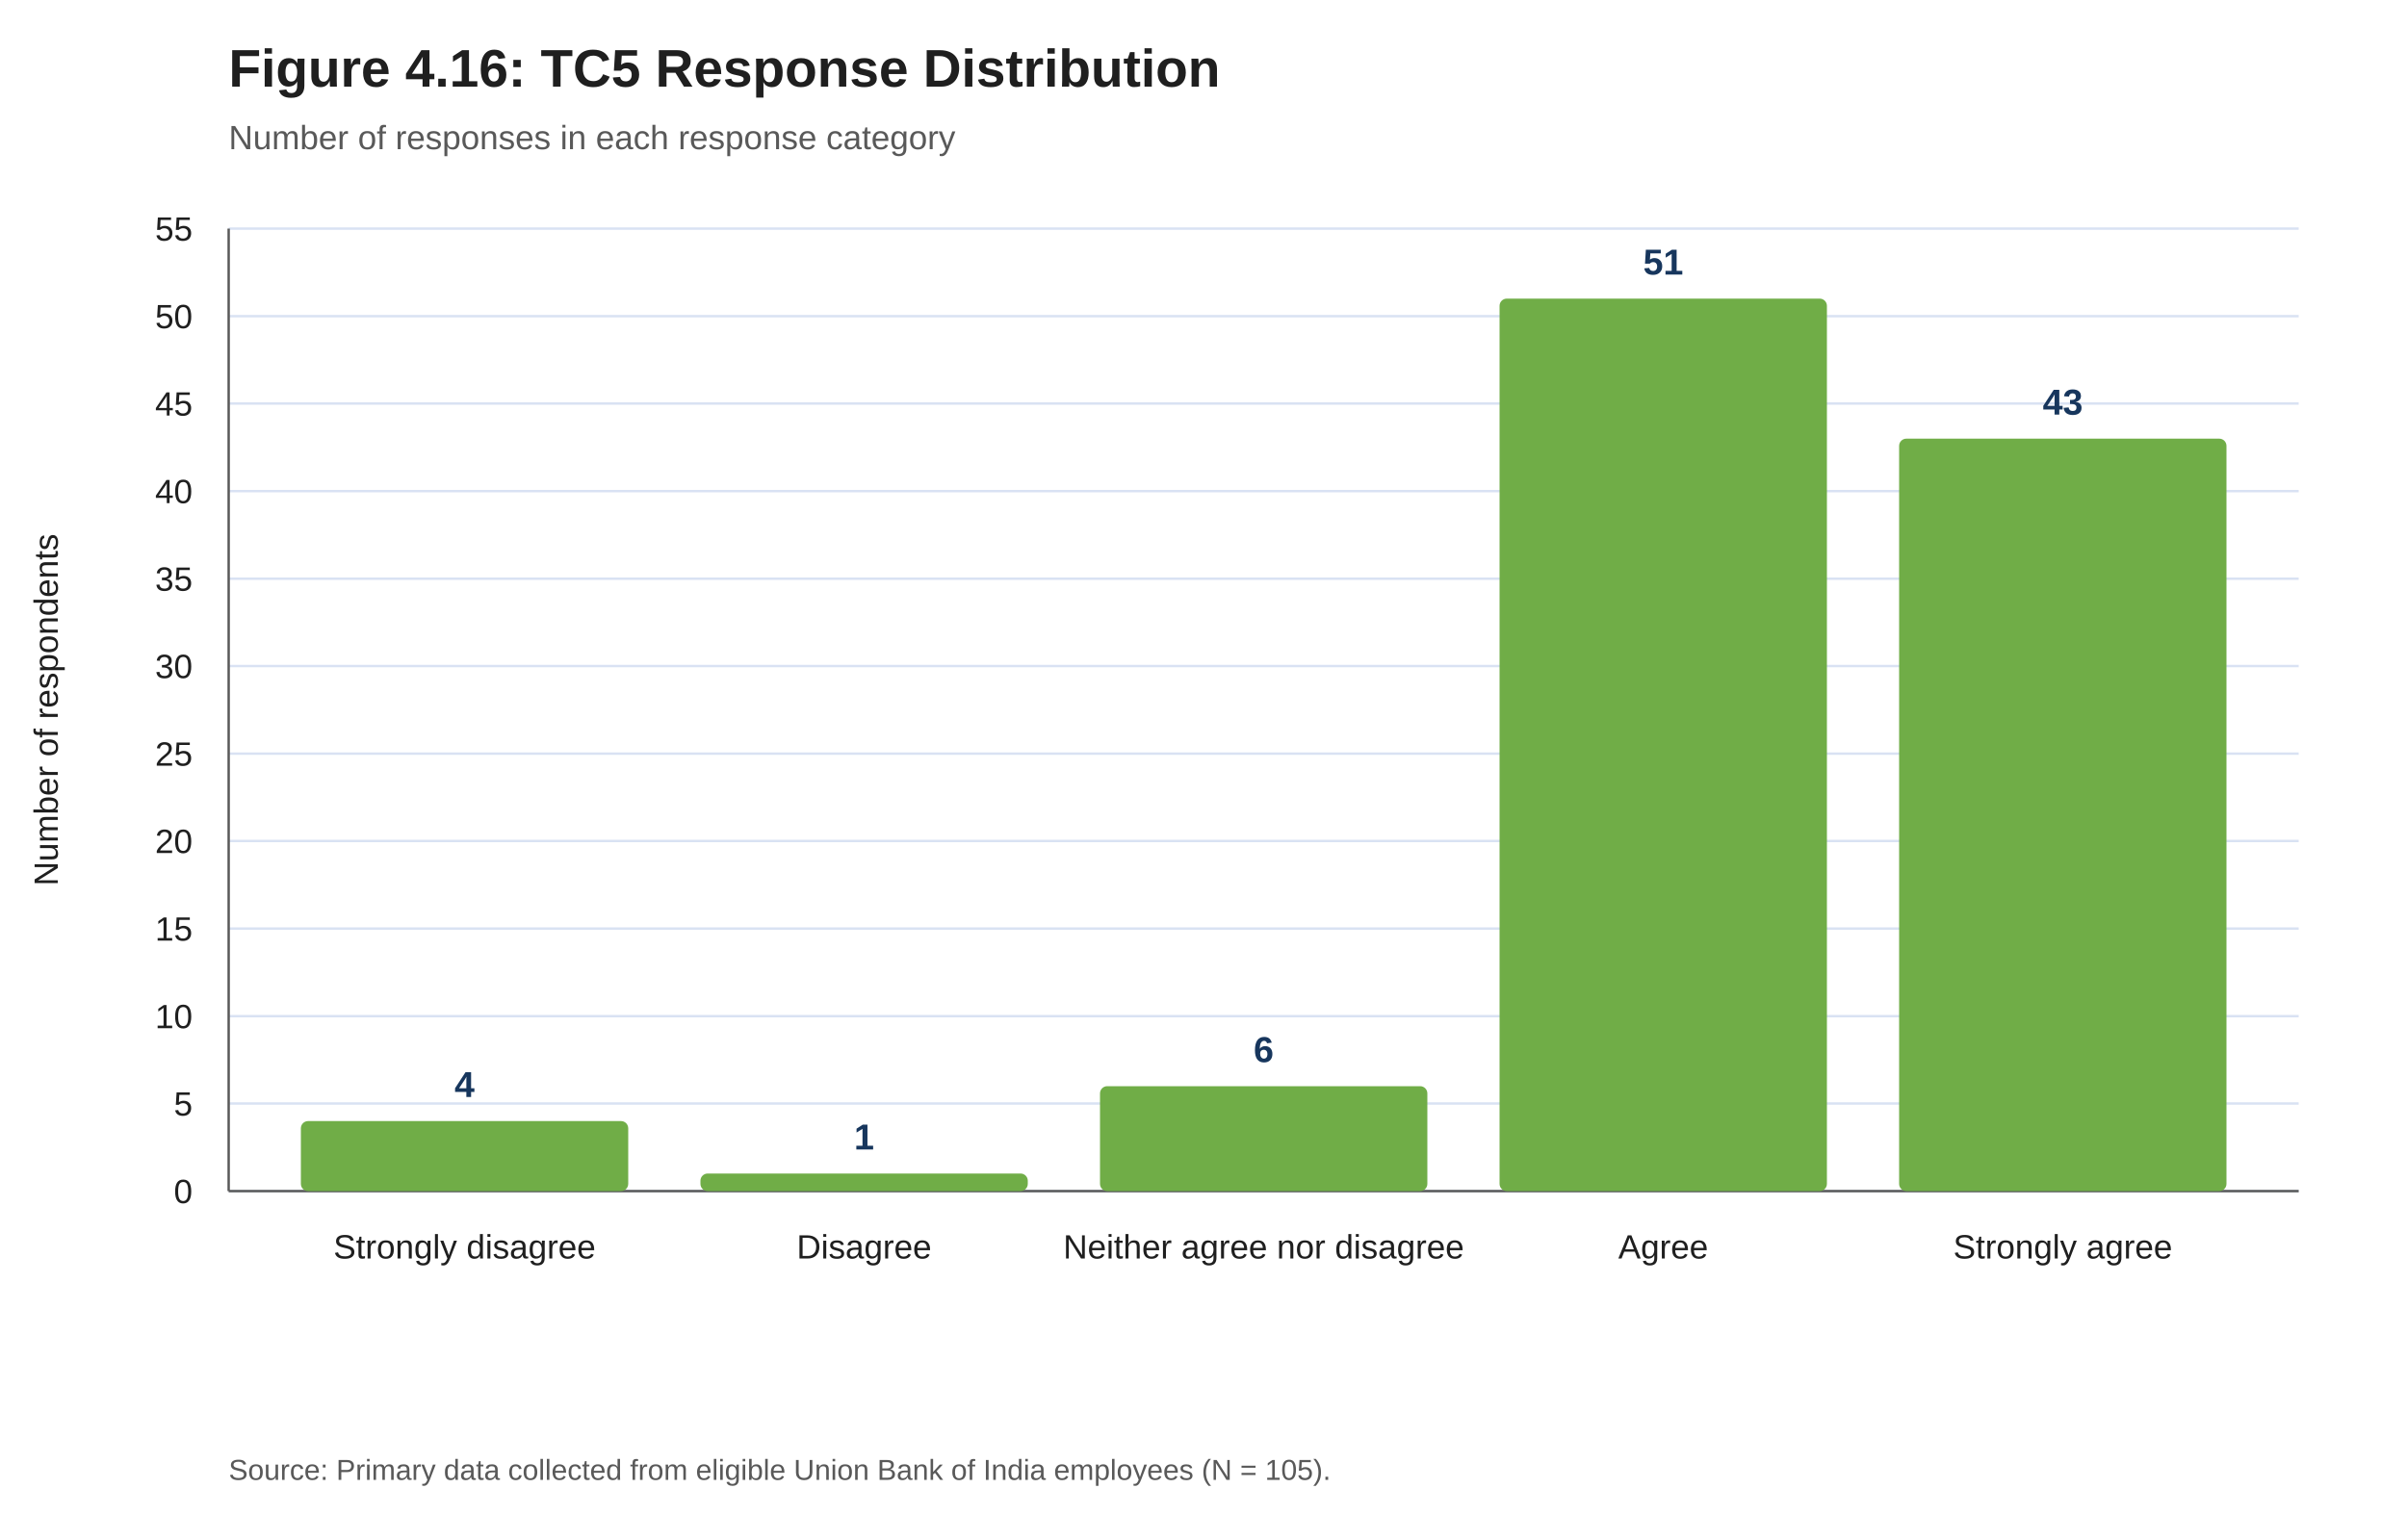
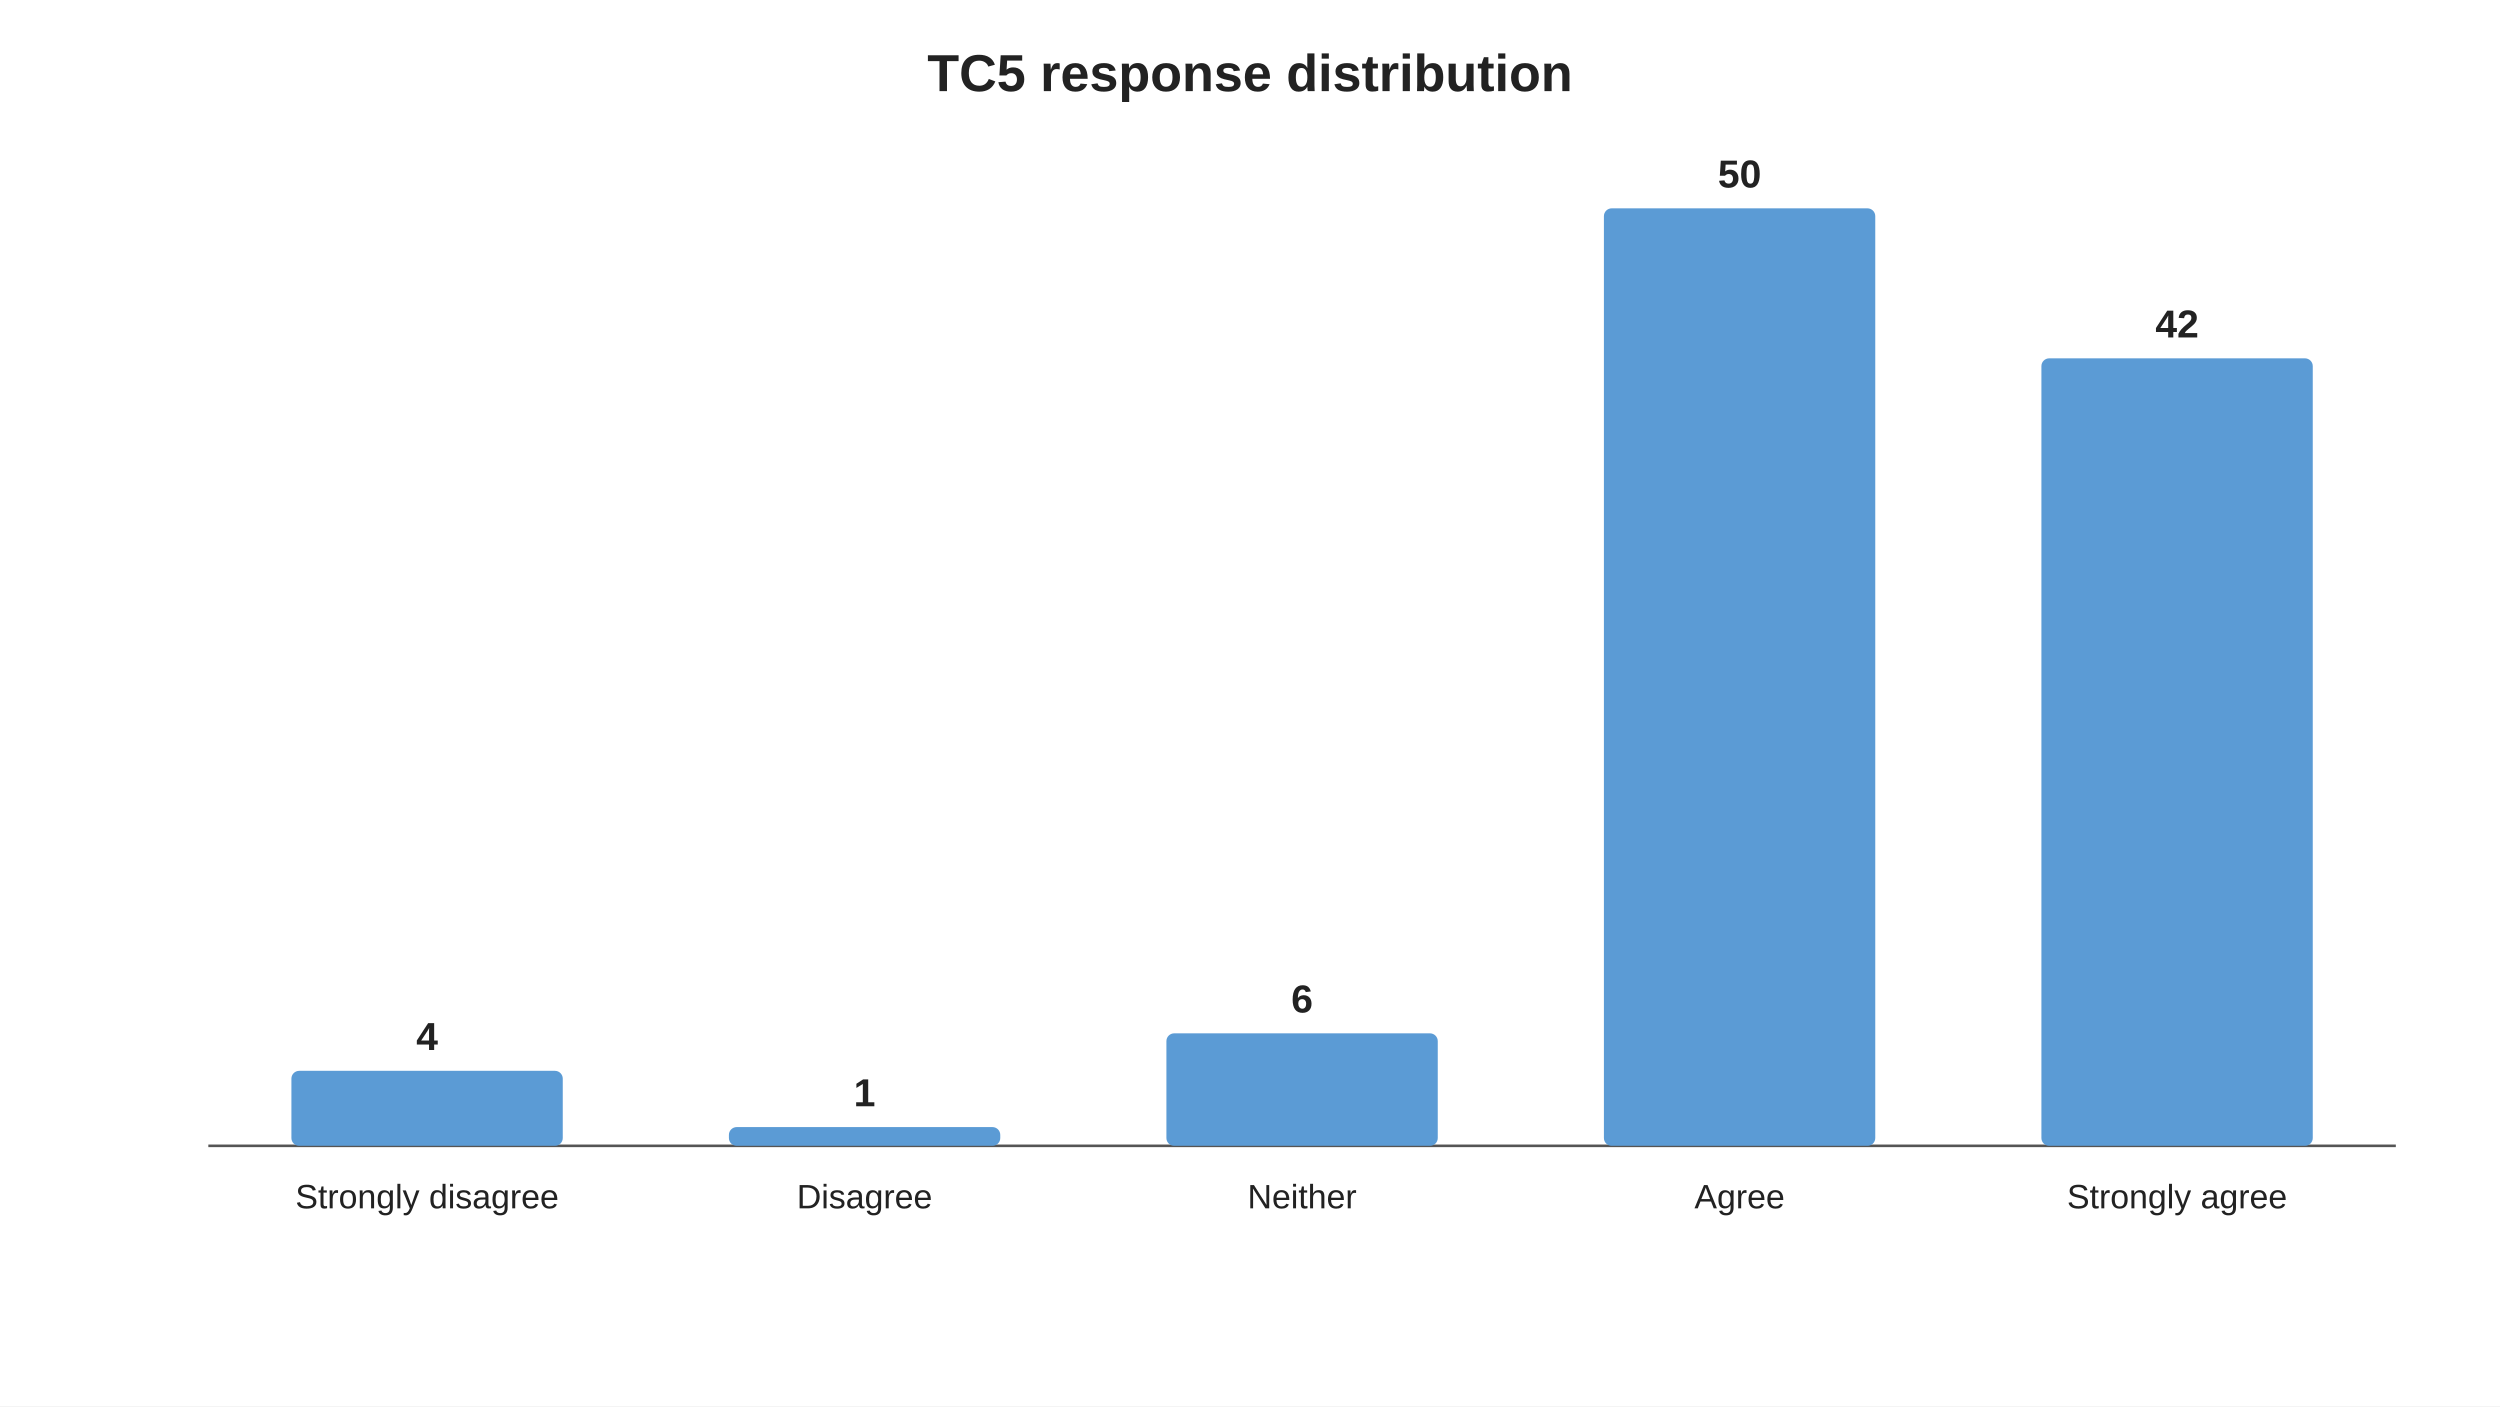
- <svg xmlns="http://www.w3.org/2000/svg" width="1000" height="640" viewBox="0 0 1000 640">
+ <svg xmlns="http://www.w3.org/2000/svg" width="960" height="540" viewBox="0 0 960 540">
+   <style>text{font-family:Arial,sans-serif;fill:#222}.t{font-size:20px;font-weight:bold}.a{font-size:13px}.v{font-size:15px;font-weight:bold}</style>
  <rect width="100%" height="100%" fill="white" />
-   <style>text{font-family:Arial,sans-serif;fill:#1f1f1f}.title{font-size:22px;font-weight:700}.sub{font-size:14px;fill:#595959}.axis{font-size:14px}.label{font-size:14px}.value{font-size:15px;font-weight:700;fill:#17365d}.source{font-size:12px;fill:#595959}</style>
-   <text class="title" x="95" y="36">Figure 4.16: TC5 Response Distribution</text>
-   <text class="sub" x="95" y="62">Number of responses in each response category</text>
-   <line x1="95" y1="495.0" x2="955" y2="495.0" stroke="#d9e2f3" stroke-width="1" />
-   <text class="axis" x="80" y="500.0" text-anchor="end">0</text>
-   <line x1="95" y1="458.6" x2="955" y2="458.6" stroke="#d9e2f3" stroke-width="1" />
-   <text class="axis" x="80" y="463.6" text-anchor="end">5</text>
-   <line x1="95" y1="422.3" x2="955" y2="422.3" stroke="#d9e2f3" stroke-width="1" />
-   <text class="axis" x="80" y="427.3" text-anchor="end">10</text>
-   <line x1="95" y1="385.9" x2="955" y2="385.9" stroke="#d9e2f3" stroke-width="1" />
-   <text class="axis" x="80" y="390.9" text-anchor="end">15</text>
-   <line x1="95" y1="349.5" x2="955" y2="349.5" stroke="#d9e2f3" stroke-width="1" />
-   <text class="axis" x="80" y="354.5" text-anchor="end">20</text>
-   <line x1="95" y1="313.2" x2="955" y2="313.2" stroke="#d9e2f3" stroke-width="1" />
-   <text class="axis" x="80" y="318.2" text-anchor="end">25</text>
-   <line x1="95" y1="276.8" x2="955" y2="276.8" stroke="#d9e2f3" stroke-width="1" />
-   <text class="axis" x="80" y="281.8" text-anchor="end">30</text>
-   <line x1="95" y1="240.5" x2="955" y2="240.5" stroke="#d9e2f3" stroke-width="1" />
-   <text class="axis" x="80" y="245.5" text-anchor="end">35</text>
-   <line x1="95" y1="204.1" x2="955" y2="204.1" stroke="#d9e2f3" stroke-width="1" />
-   <text class="axis" x="80" y="209.1" text-anchor="end">40</text>
-   <line x1="95" y1="167.7" x2="955" y2="167.7" stroke="#d9e2f3" stroke-width="1" />
-   <text class="axis" x="80" y="172.7" text-anchor="end">45</text>
-   <line x1="95" y1="131.4" x2="955" y2="131.4" stroke="#d9e2f3" stroke-width="1" />
-   <text class="axis" x="80" y="136.4" text-anchor="end">50</text>
-   <line x1="95" y1="95.0" x2="955" y2="95.0" stroke="#d9e2f3" stroke-width="1" />
-   <text class="axis" x="80" y="100.0" text-anchor="end">55</text>
-   <line x1="95" y1="95" x2="95" y2="495" stroke="#595959" />
-   <line x1="95" y1="495" x2="955" y2="495" stroke="#595959" />
-   <text class="axis" x="24" y="295.0" transform="rotate(-90 24 295.0)" text-anchor="middle">Number of respondents</text>
-   <rect x="125.0" y="465.9" width="136.0" height="29.1" rx="3" fill="#70AD47" />
-   <text class="value" x="193.0" y="455.9" text-anchor="middle">4</text>
-   <text class="label" x="193.0" y="523" text-anchor="middle">Strongly disagree</text>
-   <rect x="291.0" y="487.7" width="136.0" height="7.3" rx="3" fill="#70AD47" />
-   <text class="value" x="359.0" y="477.7" text-anchor="middle">1</text>
-   <text class="label" x="359.0" y="523" text-anchor="middle">Disagree</text>
-   <rect x="457.0" y="451.4" width="136.0" height="43.6" rx="3" fill="#70AD47" />
-   <text class="value" x="525.0" y="441.4" text-anchor="middle">6</text>
-   <text class="label" x="525.0" y="523" text-anchor="middle">Neither agree nor disagree</text>
-   <rect x="623.0" y="124.1" width="136.0" height="370.9" rx="3" fill="#70AD47" />
-   <text class="value" x="691.0" y="114.1" text-anchor="middle">51</text>
-   <text class="label" x="691.0" y="523" text-anchor="middle">Agree</text>
-   <rect x="789.0" y="182.3" width="136.0" height="312.7" rx="3" fill="#70AD47" />
-   <text class="value" x="857.0" y="172.3" text-anchor="middle">43</text>
-   <text class="label" x="857.0" y="523" text-anchor="middle">Strongly agree</text>
-   <text class="source" x="95" y="615">Source: Primary data collected from eligible Union Bank of India employees (N = 105).</text>
+   <text class="t" x="480.0" y="35" text-anchor="middle">TC5 response distribution</text>
+   <line x1="80" y1="440" x2="920" y2="440" stroke="#555" />
+   <rect x="111.9" y="411.2" width="104.2" height="28.8" fill="#5B9BD5" rx="3" />
+   <text class="v" x="164.0" y="403.2" text-anchor="middle">4</text>
+   <text class="a" x="164.0" y="464" text-anchor="middle">Strongly disagree</text>
+   <rect x="279.9" y="432.8" width="104.2" height="7.2" fill="#5B9BD5" rx="3" />
+   <text class="v" x="332.0" y="424.8" text-anchor="middle">1</text>
+   <text class="a" x="332.0" y="464" text-anchor="middle">Disagree</text>
+   <rect x="447.9" y="396.8" width="104.2" height="43.2" fill="#5B9BD5" rx="3" />
+   <text class="v" x="500.0" y="388.8" text-anchor="middle">6</text>
+   <text class="a" x="500.0" y="464" text-anchor="middle">Neither</text>
+   <rect x="615.9" y="80.0" width="104.2" height="360.0" fill="#5B9BD5" rx="3" />
+   <text class="v" x="668.0" y="72.0" text-anchor="middle">50</text>
+   <text class="a" x="668.0" y="464" text-anchor="middle">Agree</text>
+   <rect x="783.9" y="137.6" width="104.2" height="302.4" fill="#5B9BD5" rx="3" />
+   <text class="v" x="836.0" y="129.6" text-anchor="middle">42</text>
+   <text class="a" x="836.0" y="464" text-anchor="middle">Strongly agree</text>
</svg>
